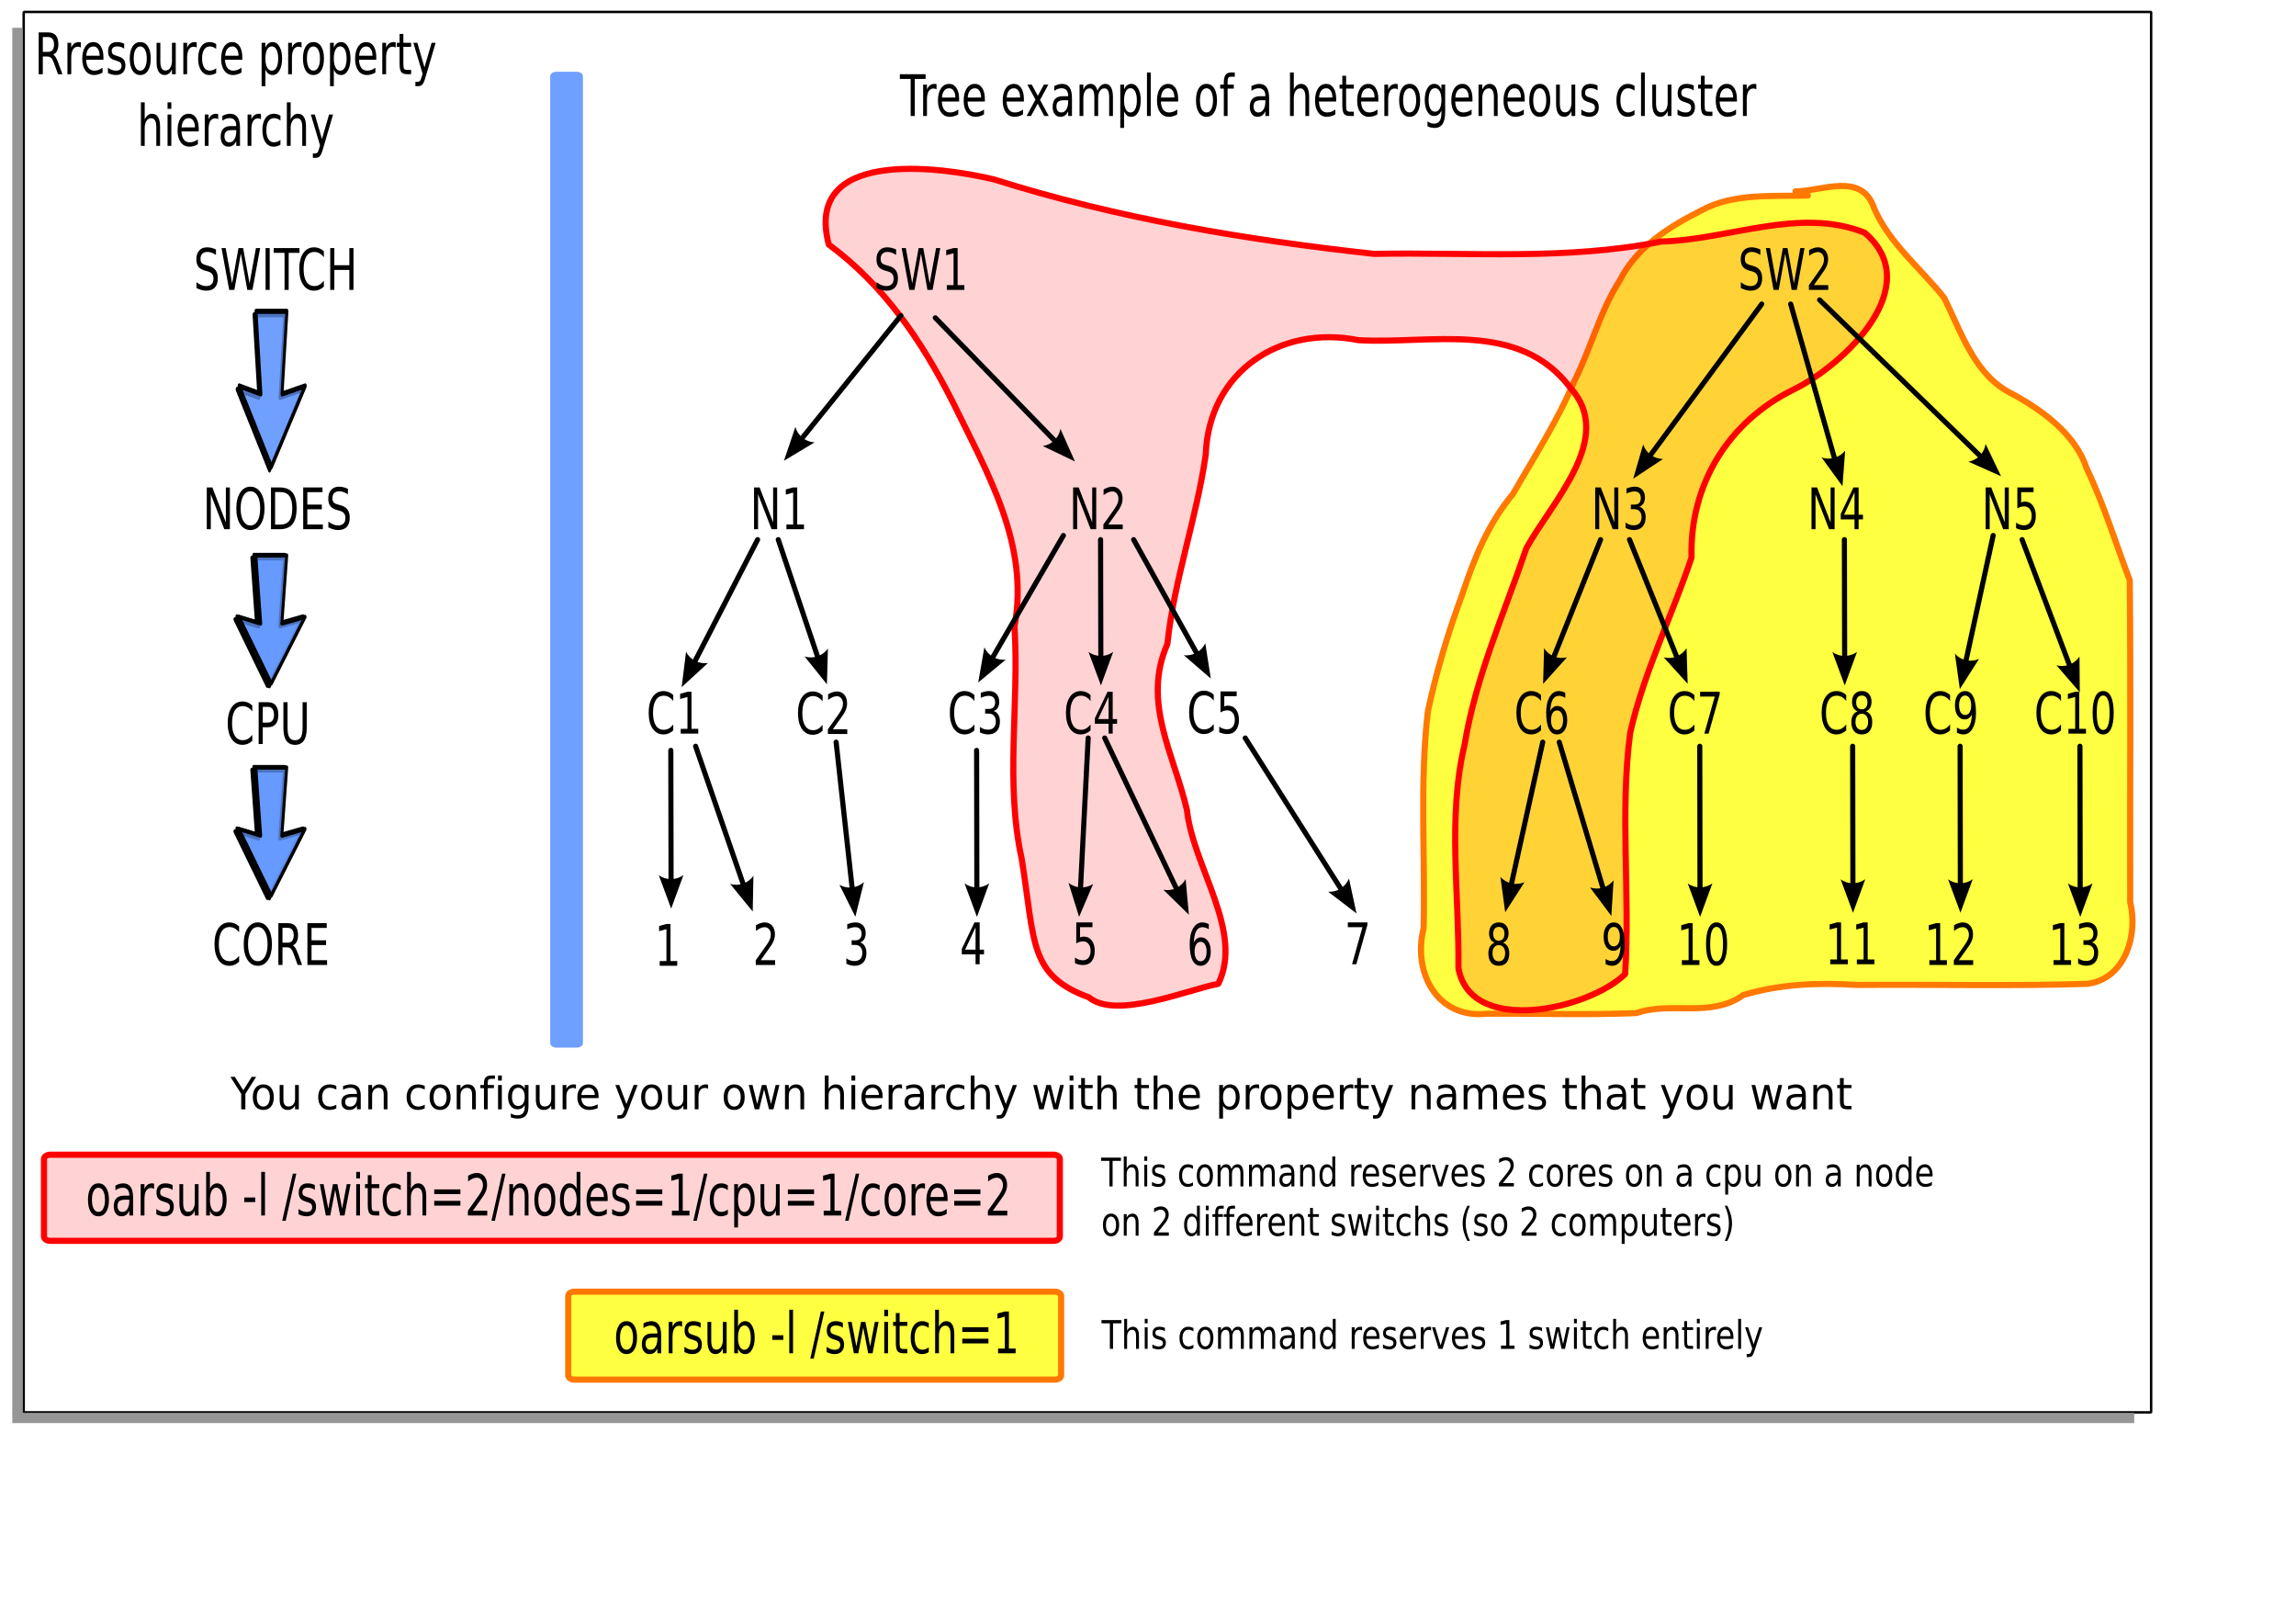
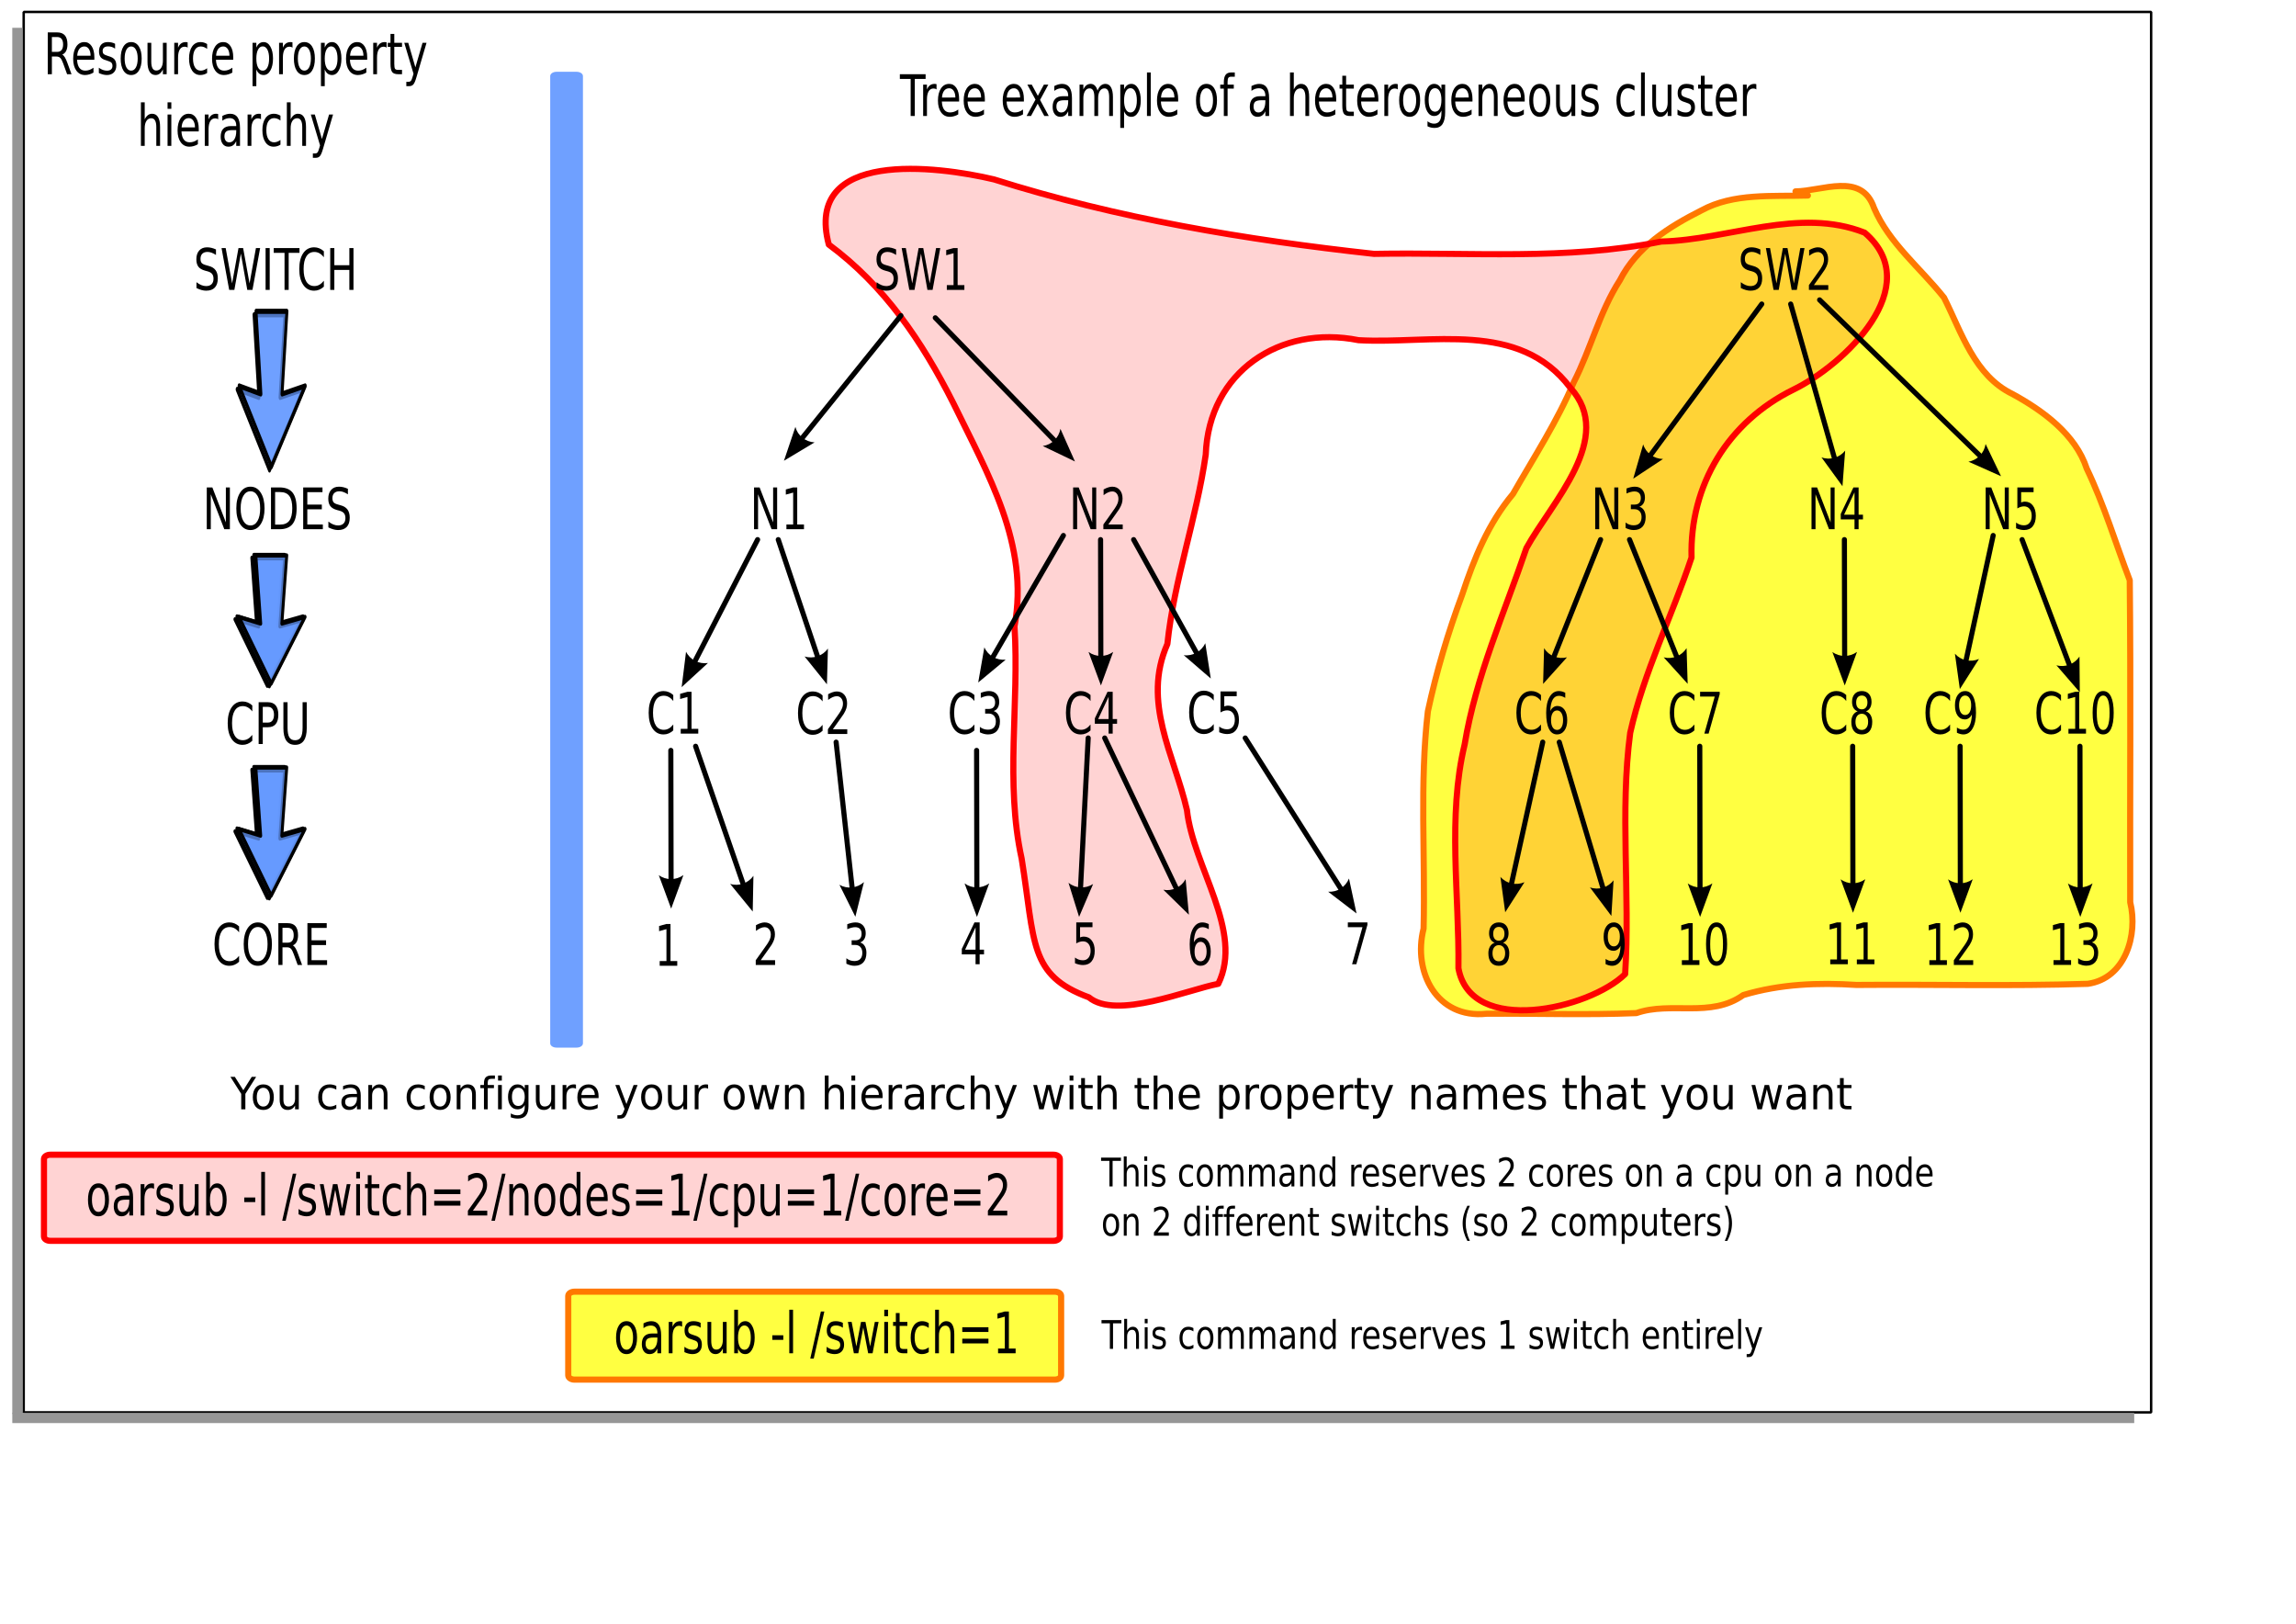
<svg xmlns="http://www.w3.org/2000/svg" width="841.89pt" height="595.276pt" id="svg2" version="1.0">
  <defs id="defs4">
    <marker orient="auto" refY="0.0" refX="0.0" id="Arrow2Send" style="overflow:visible;">
      <path id="path3166" style="font-size:12.0;fill-rule:evenodd;stroke-width:0.625;stroke-linejoin:round;" d="M 8.719,4.034 L -2.207,0.016 L 8.719,-4.002 C 6.973,-1.63 6.983,1.616 8.719,4.034 z " transform="scale(0.3) rotate(180) translate(-5,0)" />
    </marker>
    <marker orient="auto" refY="0.0" refX="0.0" id="Arrow2Sstart" style="overflow:visible">
      <path id="path3169" style="font-size:12.0;fill-rule:evenodd;stroke-width:0.625;stroke-linejoin:round" d="M 8.719,4.034 L -2.207,0.016 L 8.719,-4.002 C 6.973,-1.63 6.983,1.616 8.719,4.034 z " transform="scale(0.3) translate(-5,0)" />
    </marker>
    <marker orient="auto" refY="0.0" refX="0.0" id="Arrow2Mend" style="overflow:visible;">
      <path id="path3172" style="font-size:12.0;fill-rule:evenodd;stroke-width:0.625;stroke-linejoin:round;" d="M 8.719,4.034 L -2.207,0.016 L 8.719,-4.002 C 6.973,-1.63 6.983,1.616 8.719,4.034 z " transform="scale(0.6) rotate(180) translate(-5,0)" />
    </marker>
    <marker orient="auto" refY="0.0" refX="0.0" id="Arrow2Lend" style="overflow:visible;">
      <path id="path3178" style="font-size:12.0;fill-rule:evenodd;stroke-width:0.625;stroke-linejoin:round;" d="M 8.719,4.034 L -2.207,0.016 L 8.719,-4.002 C 6.973,-1.63 6.983,1.616 8.719,4.034 z " transform="scale(1.1) rotate(180) translate(-5,0)" />
    </marker>
    <marker orient="auto" refY="0.0" refX="0.0" id="Arrow1Lend" style="overflow:visible;">
      <path id="path3196" d="M 0.0,0.0 L 5.0,-5.0 L -12.5,0.0 L 5.0,5.0 L 0.0,0.0 z " style="fill-rule:evenodd;stroke:#000000;stroke-width:1.0pt;marker-start:none;" transform="scale(0.8) rotate(180)" />
    </marker>
  </defs>
  <g id="layer1">
    <path style="opacity:1;fill:none;fill-opacity:1;fill-rule:evenodd;stroke:#969696;stroke-width:1.504;stroke-linecap:butt;stroke-linejoin:miter;stroke-miterlimit:1;stroke-dasharray:none;stroke-opacity:1" d="M 10.863,690.847 L 11.248,690.847" id="path3808" />
    <path style="fill:yellow;fill-opacity:0.745;fill-rule:evenodd;stroke:#ff7800;stroke-width:3;stroke-linecap:round;stroke-linejoin:round;stroke-miterlimit:4;stroke-dasharray:none;stroke-opacity:1" d="M 883.883,95.577 C 866.478,96.103 847.528,94.258 831.817,102.858 C 815.954,110.841 800.169,120.783 791.96,136.993 C 782.063,152.314 777.74,170.623 769.417,186.86 C 761.473,205.786 749.948,223.498 739.702,241.452 C 727.603,255.91 720.748,272.84 714.89,290.598 C 707.947,309.231 702.239,328.367 698.091,347.743 C 694.016,382.937 696.863,418.543 695.995,453.928 C 690.607,475.257 702.548,498.109 726.753,495.534 C 751.166,495.349 775.665,496.231 800.021,495.222 C 816.978,489.3 836.318,497.808 852.292,486.404 C 870.395,480.983 888.925,480.265 907.622,481.455 C 945.308,481.134 983.094,482.113 1020.712,480.911 C 1039.132,478.289 1045.371,457.024 1041.467,441.049 C 1041.307,388.584 1041.792,336.093 1041.241,283.644 C 1034.283,265.479 1028.656,246.615 1020.198,229.025 C 1014.747,212.36 998.878,200.79 983.974,192.633 C 965.362,183.668 959.027,162.543 950.451,145.501 C 938.882,130.967 923.567,118.894 916.208,101.637 C 910.147,83.904 890.857,93.47 877.823,93.556" id="path17471" />
    <path style="fill:red;fill-opacity:0.173;fill-rule:evenodd;stroke:red;stroke-width:3;stroke-linecap:round;stroke-linejoin:round;stroke-opacity:1;stroke-miterlimit:4;stroke-dasharray:none" d="M 532.35,487.516 C 502.89,476.734 506.086,460.69 499.486,419.69 C 491.336,382.597 498.366,343.917 495.985,306.193 C 503.38,266.147 482.91,231.652 466.073,197.044 C 450.791,166.816 432.298,139.565 405.203,119.551 C 392.796,72.79 458.119,81.082 485.952,87.696 C 546.191,106.729 609.127,117.256 671.751,124.094 C 718.641,123.22 765.918,127.346 812.221,118.07 C 845.205,117.266 879.533,101.022 911.63,113.727 C 942.107,139.81 901.759,178.295 876.789,190.463 C 844.97,206.097 826.014,237.006 827,272.535 C 817.392,301.307 803.646,328.646 797.01,358.216 C 791.889,396.943 797.021,436.988 794.538,476.137 C 777.114,493.306 719.057,506.636 713.032,473.297 C 713.499,437.063 707.56,399.408 716.069,363.901 C 721.553,330.586 735.453,299.73 746.247,267.956 C 758.538,245.496 790.032,213.983 767.716,189.521 C 742.599,156.235 699.634,168.321 664.175,166.287 C 625.875,158.593 590.96,181.804 589.491,222.208 C 585.013,253.464 574.013,283.433 570.736,314.78 C 558.178,343.364 574.05,368.811 580.303,395.985 C 583.333,423.906 608.208,455.318 595.617,480.913 C 581.097,483.647 545.611,498.621 532.35,487.516 z " id="path15668" />
    <text xml:space="preserve" style="font-size:23.938px;font-style:normal;font-weight:normal;fill:black;fill-opacity:1;stroke:none;stroke-width:1px;stroke-linecap:butt;stroke-linejoin:miter;stroke-opacity:1;font-family:Bitstream Vera Sans" x="116.019" y="220.96" id="text1307" transform="scale(0.854124,1.17079)">
      <tspan id="tspan1309" x="116.019" y="220.96">NODES</tspan>
    </text>
    <text xml:space="preserve" style="font-size:23.938px;font-style:normal;font-weight:normal;fill:black;fill-opacity:1;stroke:none;stroke-width:1px;stroke-linecap:butt;stroke-linejoin:miter;stroke-opacity:1;font-family:Bitstream Vera Sans" x="515.136" y="48.427" id="text1315" transform="scale(0.854124,1.17079)">
      <tspan id="tspan1317" x="515.136" y="48.427">Tree example of a heterogeneous cluster</tspan>
    </text>
    <text xml:space="preserve" style="font-size:23.938px;font-style:normal;font-weight:normal;fill:black;fill-opacity:1;stroke:none;stroke-width:1px;stroke-linecap:butt;stroke-linejoin:miter;stroke-opacity:1;font-family:Bitstream Vera Sans" x="128.992" y="310.643" id="text1323" transform="scale(0.854124,1.17079)">
      <tspan id="tspan1325" x="128.992" y="310.643">CPU</tspan>
    </text>
    <text xml:space="preserve" style="font-size:23.938px;font-style:normal;font-weight:normal;fill:black;fill-opacity:1;stroke:none;stroke-width:1px;stroke-linecap:butt;stroke-linejoin:miter;stroke-opacity:1;font-family:Bitstream Vera Sans" x="500.125" y="121.027" id="text1327" transform="scale(0.854124,1.17079)">
      <tspan id="tspan1329" x="500.125" y="121.027">SW1</tspan>
    </text>
    <text xml:space="preserve" style="font-size:23.938px;font-style:normal;font-weight:normal;fill:black;fill-opacity:1;stroke:none;stroke-width:1px;stroke-linecap:butt;stroke-linejoin:miter;stroke-opacity:1;font-family:Bitstream Vera Sans" x="110.818" y="121.027" id="text1335" transform="scale(0.854124,1.17079)">
      <tspan id="tspan1337" x="110.818" y="121.027">SWITCH</tspan>
    </text>
    <text xml:space="preserve" style="font-size:23.938px;font-style:normal;font-weight:normal;fill:black;fill-opacity:1;stroke:none;stroke-width:1px;stroke-linecap:butt;stroke-linejoin:miter;stroke-opacity:1;font-family:Bitstream Vera Sans" x="429.273" y="220.96" id="text1339" transform="scale(0.854124,1.17079)">
      <tspan id="tspan1341" x="429.273" y="220.96">N1</tspan>
    </text>
    <rect style="opacity:1;fill:#6fa0ff;fill-opacity:1;stroke:none;stroke-width:2.5;stroke-linecap:round;stroke-linejoin:round;stroke-miterlimit:4;stroke-dasharray:none;stroke-dashoffset:0;stroke-opacity:1" id="rect1343" width="16" height="477" x="269" y="35.094" rx="3.054" ry="2.086" />
    <text xml:space="preserve" style="font-size:21.094px;font-style:normal;font-weight:normal;text-align:center;text-anchor:middle;fill:black;fill-opacity:1;stroke:none;stroke-width:1px;stroke-linecap:butt;stroke-linejoin:miter;stroke-opacity:1;font-family:Bitstream Vera Sans" x="542.105" y="525.596" id="text12842" transform="scale(0.969261,1.031714)">
      <tspan x="542.105" y="525.596" id="tspan12848">You can configure your own hierarchy with the property names that you want</tspan>
    </text>
    <g id="g2786" transform="matrix(0,0.168053,-9.57126e-2,0,225.6947,118.9923)">
      <path d="M 424.432,808.876 L 447.844,927.436 L 207.5,902.436 L 207.5,1060.374 L 447.844,1035.374 L 424.432,1146.594 L 659.094,981.405 L 424.432,808.876 z " id="use2788" style="fill:#69f;fill-opacity:0.75;fill-rule:evenodd;stroke:black;stroke-width:15;stroke-linecap:round;stroke-linejoin:round;stroke-miterlimit:4;stroke-opacity:1" />
      <path style="fill:#69f;fill-opacity:0.75;fill-rule:evenodd;stroke:black;stroke-width:15;stroke-linecap:round;stroke-linejoin:round;stroke-miterlimit:4;stroke-opacity:1" id="path2790" d="M 414.432,798.876 L 437.844,917.436 L 197.5,892.436 L 197.5,1050.374 L 437.844,1025.374 L 414.432,1136.594 L 649.094,971.405 L 414.432,798.876 z " />
    </g>
    <g id="g2816" transform="matrix(0,0.138521,-9.57126e-2,0,224.6071,243.9326)">
      <path d="M 424.432,808.876 L 447.844,927.436 L 207.5,902.436 L 207.5,1060.374 L 447.844,1035.374 L 424.432,1146.594 L 659.094,981.405 L 424.432,808.876 z " id="use2818" style="fill:#69f;fill-opacity:0.75;fill-rule:evenodd;stroke:black;stroke-width:15;stroke-linecap:round;stroke-linejoin:round;stroke-miterlimit:4;stroke-opacity:1" />
      <path style="fill:#69f;fill-opacity:0.75;fill-rule:evenodd;stroke:black;stroke-width:15;stroke-linecap:round;stroke-linejoin:round;stroke-miterlimit:4;stroke-opacity:1" id="path2820" d="M 414.432,798.876 L 437.844,917.436 L 197.5,892.436 L 197.5,1050.374 L 437.844,1025.374 L 414.432,1136.594 L 649.094,971.405 L 414.432,798.876 z " />
    </g>
    <text xml:space="preserve" style="font-size:23.938px;font-style:normal;font-weight:normal;fill:black;fill-opacity:1;stroke:none;stroke-width:1px;stroke-linecap:butt;stroke-linejoin:miter;stroke-opacity:1;font-family:Bitstream Vera Sans" x="679.32" y="402.888" id="text2934" transform="scale(0.854124,1.17079)">
      <tspan id="tspan2936" x="679.32" y="402.888">6</tspan>
    </text>
    <text xml:space="preserve" style="font-size:23.938px;font-style:normal;font-weight:normal;fill:black;fill-opacity:1;stroke:none;stroke-width:1px;stroke-linecap:butt;stroke-linejoin:miter;stroke-opacity:1;font-family:Bitstream Vera Sans" x="613.482" y="402.573" id="text2938" transform="scale(0.854124,1.17079)">
      <tspan id="tspan2940" x="613.482" y="402.573">5</tspan>
    </text>
    <text xml:space="preserve" style="font-size:23.938px;font-style:normal;font-weight:normal;fill:black;fill-opacity:1;stroke:none;stroke-width:1px;stroke-linecap:butt;stroke-linejoin:miter;stroke-opacity:1;font-family:Bitstream Vera Sans" x="549.362" y="402.573" id="text2942" transform="scale(0.854124,1.17079)">
      <tspan id="tspan2944" x="549.362" y="402.573">4</tspan>
    </text>
    <text xml:space="preserve" style="font-size:23.938px;font-style:normal;font-weight:normal;fill:black;fill-opacity:1;stroke:none;stroke-width:1px;stroke-linecap:butt;stroke-linejoin:miter;stroke-opacity:1;font-family:Bitstream Vera Sans" x="482.63" y="402.888" id="text2946" transform="scale(0.854124,1.17079)">
      <tspan id="tspan2948" x="482.63" y="402.888">3</tspan>
    </text>
    <text xml:space="preserve" style="font-size:23.938px;font-style:normal;font-weight:normal;fill:black;fill-opacity:1;stroke:none;stroke-width:1px;stroke-linecap:butt;stroke-linejoin:miter;stroke-opacity:1;font-family:Bitstream Vera Sans" x="430.841" y="402.888" id="text2950" transform="scale(0.854124,1.17079)">
      <tspan id="tspan2952" x="430.841" y="402.888">2</tspan>
    </text>
    <text xml:space="preserve" style="font-size:23.938px;font-style:normal;font-weight:normal;fill:black;fill-opacity:1;stroke:none;stroke-width:1px;stroke-linecap:butt;stroke-linejoin:miter;stroke-opacity:1;font-family:Bitstream Vera Sans" x="374.644" y="403.227" id="text2954" transform="scale(0.854124,1.17079)">
      <tspan id="tspan2956" x="374.644" y="403.227">1</tspan>
    </text>
    <text xml:space="preserve" style="font-size:23.938px;font-style:normal;font-weight:normal;fill:black;fill-opacity:1;stroke:none;stroke-width:1px;stroke-linecap:butt;stroke-linejoin:miter;stroke-opacity:1;font-family:Bitstream Vera Sans" x="679.322" y="306.129" id="text2958" transform="scale(0.854124,1.17079)">
      <tspan id="tspan2960" x="679.322" y="306.129">C5</tspan>
    </text>
    <text xml:space="preserve" style="font-size:23.938px;font-style:normal;font-weight:normal;fill:black;fill-opacity:1;stroke:none;stroke-width:1px;stroke-linecap:butt;stroke-linejoin:miter;stroke-opacity:1;font-family:Bitstream Vera Sans" x="608.8" y="306.299" id="text2962" transform="scale(0.854124,1.17079)">
      <tspan id="tspan2964" x="608.8" y="306.299">C4</tspan>
    </text>
    <text xml:space="preserve" style="font-size:23.938px;font-style:normal;font-weight:normal;fill:black;fill-opacity:1;stroke:none;stroke-width:1px;stroke-linecap:butt;stroke-linejoin:miter;stroke-opacity:1;font-family:Bitstream Vera Sans" x="542.34" y="306.287" id="text2966" transform="scale(0.854124,1.17079)">
      <tspan id="tspan2968" x="542.34" y="306.287">C3</tspan>
    </text>
    <text xml:space="preserve" style="font-size:23.938px;font-style:normal;font-weight:normal;fill:black;fill-opacity:1;stroke:none;stroke-width:1px;stroke-linecap:butt;stroke-linejoin:miter;stroke-opacity:1;font-family:Bitstream Vera Sans" x="455.429" y="306.457" id="text2970" transform="scale(0.854124,1.17079)">
      <tspan id="tspan2972" x="455.429" y="306.457">C2</tspan>
    </text>
    <text xml:space="preserve" style="font-size:23.938px;font-style:normal;font-weight:normal;fill:black;fill-opacity:1;stroke:none;stroke-width:1px;stroke-linecap:butt;stroke-linejoin:miter;stroke-opacity:1;font-family:Bitstream Vera Sans" x="369.961" y="306.299" id="text2974" transform="scale(0.854124,1.17079)">
      <tspan id="tspan2976" x="369.961" y="306.299">C1</tspan>
    </text>
    <text xml:space="preserve" style="font-size:23.938px;font-style:normal;font-weight:normal;fill:black;fill-opacity:1;stroke:none;stroke-width:1px;stroke-linecap:butt;stroke-linejoin:miter;stroke-opacity:1;font-family:Bitstream Vera Sans" x="611.915" y="220.96" id="text2978" transform="scale(0.854124,1.17079)">
      <tspan id="tspan2980" x="611.915" y="220.96">N2</tspan>
    </text>
    <text xml:space="preserve" style="font-size:23.938px;font-style:normal;font-weight:normal;fill:black;fill-opacity:1;stroke:none;stroke-width:1px;stroke-linecap:butt;stroke-linejoin:miter;stroke-opacity:1;font-family:Bitstream Vera Sans" x="994.811" y="121.027" id="text2982" transform="scale(0.854124,1.17079)">
      <tspan id="tspan2984" x="994.811" y="121.027">SW2</tspan>
    </text>
    <text xml:space="preserve" style="font-size:23.938px;font-style:normal;font-weight:normal;fill:black;fill-opacity:1;stroke:none;stroke-width:1px;stroke-linecap:butt;stroke-linejoin:miter;stroke-opacity:1;font-family:Bitstream Vera Sans" x="910.757" y="220.96" id="text2986" transform="scale(0.854124,1.17079)">
      <tspan id="tspan2988" x="910.757" y="220.96">N3</tspan>
    </text>
    <text xml:space="preserve" style="font-size:23.938px;font-style:normal;font-weight:normal;fill:black;fill-opacity:1;stroke:none;stroke-width:1px;stroke-linecap:butt;stroke-linejoin:miter;stroke-opacity:1;font-family:Bitstream Vera Sans" x="1034.57" y="220.96" id="text2990" transform="scale(0.854124,1.17079)">
      <tspan id="tspan2992" x="1034.57" y="220.96">N4</tspan>
    </text>
    <text xml:space="preserve" style="font-size:23.938px;font-style:normal;font-weight:normal;fill:black;fill-opacity:1;stroke:none;stroke-width:1px;stroke-linecap:butt;stroke-linejoin:miter;stroke-opacity:1;font-family:Bitstream Vera Sans" x="1134.258" y="220.96" id="text2994" transform="scale(0.854124,1.17079)">
      <tspan id="tspan2996" x="1134.258" y="220.96">N5</tspan>
    </text>
    <text xml:space="preserve" style="font-size:23.938px;font-style:normal;font-weight:normal;fill:black;fill-opacity:1;stroke:none;stroke-width:1px;stroke-linecap:butt;stroke-linejoin:miter;stroke-opacity:1;font-family:Bitstream Vera Sans" x="1164.299" y="306.287" id="text2998" transform="scale(0.854124,1.17079)">
      <tspan id="tspan3000" x="1164.299" y="306.287">C10</tspan>
    </text>
    <text xml:space="preserve" style="font-size:23.938px;font-style:normal;font-weight:normal;fill:black;fill-opacity:1;stroke:none;stroke-width:1px;stroke-linecap:butt;stroke-linejoin:miter;stroke-opacity:1;font-family:Bitstream Vera Sans" x="1100.804" y="306.287" id="text3002" transform="scale(0.854124,1.17079)">
      <tspan id="tspan3004" x="1100.804" y="306.287">C9</tspan>
    </text>
    <text xml:space="preserve" style="font-size:23.938px;font-style:normal;font-weight:normal;fill:black;fill-opacity:1;stroke:none;stroke-width:1px;stroke-linecap:butt;stroke-linejoin:miter;stroke-opacity:1;font-family:Bitstream Vera Sans" x="1041.368" y="306.287" id="text3006" transform="scale(0.854124,1.17079)">
      <tspan id="tspan3008" x="1041.368" y="306.287">C8</tspan>
    </text>
    <text xml:space="preserve" style="font-size:23.938px;font-style:normal;font-weight:normal;fill:black;fill-opacity:1;stroke:none;stroke-width:1px;stroke-linecap:butt;stroke-linejoin:miter;stroke-opacity:1;font-family:Bitstream Vera Sans" x="954.458" y="306.299" id="text3010" transform="scale(0.854124,1.17079)">
      <tspan id="tspan3012" x="954.458" y="306.299">C7</tspan>
    </text>
    <text xml:space="preserve" style="font-size:23.938px;font-style:normal;font-weight:normal;fill:black;fill-opacity:1;stroke:none;stroke-width:1px;stroke-linecap:butt;stroke-linejoin:miter;stroke-opacity:1;font-family:Bitstream Vera Sans" x="866.65" y="306.287" id="text3014" transform="scale(0.854124,1.17079)">
      <tspan id="tspan3016" x="866.65" y="306.287">C6</tspan>
    </text>
    <path style="fill:none;fill-opacity:1.0;fill-rule:evenodd;stroke:black;stroke-width:2.5;stroke-linecap:round;stroke-linejoin:round;marker-end:url(#Arrow2Mend);stroke-miterlimit:4;stroke-dasharray:none;stroke-opacity:1;opacity:1" d="M 440.427,154.298 L 390.041,216.795" id="path3024" />
    <text xml:space="preserve" style="font-size:23.938px;font-style:normal;font-weight:normal;text-align:center;text-anchor:middle;fill:black;fill-opacity:1;stroke:none;stroke-width:1px;stroke-linecap:butt;stroke-linejoin:miter;stroke-opacity:1;font-family:Bitstream Vera Sans" x="161.56" y="30.974" id="text3244" transform="scale(0.854124,1.17079)">
-       <tspan id="tspan3246" x="161.56" y="30.974">Rresource property</tspan>
+       <tspan id="tspan3246" x="161.56" y="30.974">Resource property</tspan>
      <tspan x="161.56" y="60.897" id="tspan12824">hierarchy</tspan>
      <tspan x="161.56" y="90.82" id="tspan12822" />
    </text>
    <text xml:space="preserve" style="font-size:23.938px;font-style:normal;font-weight:normal;fill:black;fill-opacity:1;stroke:none;stroke-width:1px;stroke-linecap:butt;stroke-linejoin:miter;stroke-opacity:1;font-family:Bitstream Vera Sans" x="769.536" y="402.573" id="text3264" transform="scale(0.854124,1.17079)">
      <tspan id="tspan3266" x="769.536" y="402.573">7</tspan>
    </text>
    <text xml:space="preserve" style="font-size:23.938px;font-style:normal;font-weight:normal;fill:black;fill-opacity:1;stroke:none;stroke-width:1px;stroke-linecap:butt;stroke-linejoin:miter;stroke-opacity:1;font-family:Bitstream Vera Sans" x="850.319" y="402.888" id="text3270" transform="scale(0.854124,1.17079)">
      <tspan id="tspan3272" x="850.319" y="402.888">8</tspan>
    </text>
    <text xml:space="preserve" style="font-size:23.938px;font-style:normal;font-weight:normal;fill:black;fill-opacity:1;stroke:none;stroke-width:1px;stroke-linecap:butt;stroke-linejoin:miter;stroke-opacity:1;font-family:Bitstream Vera Sans" x="916.42" y="402.888" id="text3276" transform="scale(0.854124,1.17079)">
      <tspan id="tspan3278" x="916.42" y="402.888">9</tspan>
    </text>
    <text xml:space="preserve" style="font-size:23.938px;font-style:normal;font-weight:normal;fill:black;fill-opacity:1;stroke:none;stroke-width:1px;stroke-linecap:butt;stroke-linejoin:miter;stroke-opacity:1;font-family:Bitstream Vera Sans" x="959.736" y="402.887" id="text3282" transform="scale(0.854124,1.17079)">
      <tspan id="tspan3284" x="959.736" y="402.887">10</tspan>
    </text>
    <text xml:space="preserve" style="font-size:23.938px;font-style:normal;font-weight:normal;fill:black;fill-opacity:1;stroke:none;stroke-width:1px;stroke-linecap:butt;stroke-linejoin:miter;stroke-opacity:1;font-family:Bitstream Vera Sans" x="1044.667" y="402.571" id="text3288" transform="scale(0.854124,1.17079)">
      <tspan id="tspan3290" x="1044.667" y="402.571">11</tspan>
    </text>
    <text xml:space="preserve" style="font-size:23.938px;font-style:normal;font-weight:normal;fill:black;fill-opacity:1;stroke:none;stroke-width:1px;stroke-linecap:butt;stroke-linejoin:miter;stroke-opacity:1;font-family:Bitstream Vera Sans" x="1101.402" y="402.887" id="text3294" transform="scale(0.854124,1.17079)">
      <tspan id="tspan3296" x="1101.402" y="402.887">12</tspan>
    </text>
    <g id="g12832" transform="matrix(0,0.138521,-9.57126e-2,0,225.6071,244.1571)">
      <path d="M 424.432,808.876 L 447.844,927.436 L 207.5,902.436 L 207.5,1060.374 L 447.844,1035.374 L 424.432,1146.594 L 659.094,981.405 L 424.432,808.876 z " id="path12834" style="fill:#69f;fill-opacity:0.75;fill-rule:evenodd;stroke:black;stroke-width:15;stroke-linecap:round;stroke-linejoin:round;stroke-miterlimit:4;stroke-opacity:1" />
      <path style="fill:#69f;fill-opacity:0.75;fill-rule:evenodd;stroke:black;stroke-width:15;stroke-linecap:round;stroke-linejoin:round;stroke-miterlimit:4;stroke-opacity:1" id="path12836" d="M 414.432,798.876 L 437.844,917.436 L 197.5,892.436 L 197.5,1050.374 L 437.844,1025.374 L 414.432,1136.594 L 649.094,971.405 L 414.432,798.876 z " />
    </g>
    <text xml:space="preserve" style="font-size:23.938px;font-style:normal;font-weight:normal;fill:black;fill-opacity:1;stroke:none;stroke-width:1px;stroke-linecap:butt;stroke-linejoin:miter;stroke-opacity:1;font-family:Bitstream Vera Sans" x="121.436" y="402.888" id="text12838" transform="scale(0.854124,1.17079)">
      <tspan id="tspan12840" x="121.436" y="402.888">CORE</tspan>
    </text>
    <rect style="fill:red;fill-opacity:0.172;stroke:red;stroke-width:3;stroke-linejoin:round;stroke-miterlimit:4;stroke-dasharray:none;stroke-opacity:1" id="rect12858" width="496.662" height="42.093" x="21.5" y="564.451" rx="3.054" ry="2.086" />
    <text xml:space="preserve" style="font-size:23.938px;font-style:normal;font-weight:normal;fill:black;fill-opacity:1;stroke:none;stroke-width:1px;stroke-linecap:butt;stroke-linejoin:miter;stroke-opacity:1;font-family:Bitstream Vera Sans" x="49.031" y="507.477" id="text12854" transform="scale(0.854124,1.17079)">
      <tspan id="tspan12856" x="49.031" y="507.477">oarsub -l /switch=2/nodes=1/cpu=1/core=2</tspan>
      <tspan x="49.031" y="537.399" id="tspan12860" />
    </text>
    <path style="opacity:1;fill:none;fill-opacity:1;fill-rule:evenodd;stroke:black;stroke-width:2.5;stroke-linecap:round;stroke-linejoin:round;marker-end:url(#Arrow2Mend);stroke-miterlimit:4;stroke-dasharray:none;stroke-opacity:1" d="M 762.332,362.773 L 784.677,437.392" id="path14710" />
    <path style="opacity:1;fill:none;fill-opacity:1;fill-rule:evenodd;stroke:black;stroke-width:2.5;stroke-linecap:round;stroke-linejoin:round;marker-end:url(#Arrow2Mend);stroke-miterlimit:4;stroke-dasharray:none;stroke-opacity:1" d="M 1016.891,364.793 L 1017.012,437.392" id="path14712" />
    <path style="opacity:1;fill:none;fill-opacity:1;fill-rule:evenodd;stroke:black;stroke-width:2.5;stroke-linecap:round;stroke-linejoin:round;marker-end:url(#Arrow2Mend);stroke-miterlimit:4;stroke-dasharray:none;stroke-opacity:1" d="M 958.302,364.793 L 958.423,435.372" id="path14714" />
    <path style="opacity:1;fill:none;fill-opacity:1;fill-rule:evenodd;stroke:black;stroke-width:2.5;stroke-linecap:round;stroke-linejoin:round;marker-end:url(#Arrow2Mend);stroke-miterlimit:4;stroke-dasharray:none;stroke-opacity:1" d="M 905.774,364.793 L 905.896,435.372" id="path14716" />
    <path style="opacity:1;fill:none;fill-opacity:1;fill-rule:evenodd;stroke:black;stroke-width:2.5;stroke-linecap:round;stroke-linejoin:round;marker-end:url(#Arrow2Mend);stroke-miterlimit:4;stroke-dasharray:none;stroke-opacity:1" d="M 831.023,364.793 L 831.144,437.392" id="path14718" />
    <path style="opacity:1;fill:none;fill-opacity:1;fill-rule:evenodd;stroke:black;stroke-width:2.5;stroke-linecap:round;stroke-linejoin:round;marker-end:url(#Arrow2Mend);stroke-miterlimit:4;stroke-dasharray:none;stroke-opacity:1" d="M 754.251,362.773 L 738.21,435.372" id="path14720" />
    <path style="opacity:1;fill:none;fill-opacity:1;fill-rule:evenodd;stroke:black;stroke-width:2.5;stroke-linecap:round;stroke-linejoin:round;marker-end:url(#Arrow2Mend);stroke-miterlimit:4;stroke-dasharray:none;stroke-opacity:1" d="M 327.967,366.813 L 328.088,433.351" id="path14722" />
    <path style="opacity:1;fill:none;fill-opacity:1;fill-rule:evenodd;stroke:black;stroke-width:2.5;stroke-linecap:round;stroke-linejoin:round;marker-end:url(#Arrow2Mend);stroke-miterlimit:4;stroke-dasharray:none;stroke-opacity:1" d="M 340.088,364.793 L 364.454,435.372" id="path14724" />
    <path style="opacity:1;fill:none;fill-opacity:1;fill-rule:evenodd;stroke:black;stroke-width:2.5;stroke-linecap:round;stroke-linejoin:round;marker-end:url(#Arrow2Mend);stroke-miterlimit:4;stroke-dasharray:none;stroke-opacity:1" d="M 408.779,362.773 L 416.982,437.392" id="path14726" />
    <path style="opacity:1;fill:none;fill-opacity:1;fill-rule:evenodd;stroke:black;stroke-width:2.5;stroke-linecap:round;stroke-linejoin:round;marker-end:url(#Arrow2Mend);stroke-miterlimit:4;stroke-dasharray:none;stroke-opacity:1" d="M 477.469,366.813 L 477.591,437.392" id="path14728" />
    <path style="opacity:1;fill:none;fill-opacity:1;fill-rule:evenodd;stroke:black;stroke-width:2.5;stroke-linecap:round;stroke-linejoin:round;marker-end:url(#Arrow2Mend);stroke-miterlimit:4;stroke-dasharray:none;stroke-opacity:1" d="M 532.017,360.752 L 528.099,437.392" id="path14730" />
    <path style="opacity:1;fill:none;fill-opacity:1;fill-rule:evenodd;stroke:black;stroke-width:2.5;stroke-linecap:round;stroke-linejoin:round;marker-end:url(#Arrow2Mend);stroke-miterlimit:4;stroke-dasharray:none;stroke-opacity:1" d="M 540.099,360.752 L 576.586,437.392" id="path14732" />
    <path style="opacity:1;fill:none;fill-opacity:1;fill-rule:evenodd;stroke:black;stroke-width:2.5;stroke-linecap:round;stroke-linejoin:round;marker-end:url(#Arrow2Mend);stroke-miterlimit:4;stroke-dasharray:none;stroke-opacity:1" d="M 608.789,360.752 L 657.398,437.392" id="path14734" />
    <path style="opacity:1;fill:none;fill-opacity:1;fill-rule:evenodd;stroke:black;stroke-width:2.5;stroke-linecap:round;stroke-linejoin:round;marker-end:url(#Arrow2Mend);stroke-miterlimit:4;stroke-dasharray:none;stroke-opacity:1" d="M 988.606,263.778 L 1012.972,328.295" id="path14736" />
    <path style="opacity:1;fill:none;fill-opacity:1;fill-rule:evenodd;stroke:black;stroke-width:2.5;stroke-linecap:round;stroke-linejoin:round;marker-end:url(#Arrow2Mend);stroke-miterlimit:4;stroke-dasharray:none;stroke-opacity:1" d="M 974.464,261.758 L 960.444,326.275" id="path14738" />
    <path style="opacity:1;fill:none;fill-opacity:1;fill-rule:evenodd;stroke:black;stroke-width:2.5;stroke-linecap:round;stroke-linejoin:round;marker-end:url(#Arrow2Mend);stroke-miterlimit:4;stroke-dasharray:none;stroke-opacity:1" d="M 901.733,263.778 L 901.855,324.255" id="path14740" />
    <path style="opacity:1;fill:none;fill-opacity:1;fill-rule:evenodd;stroke:black;stroke-width:2.5;stroke-linecap:round;stroke-linejoin:round;marker-end:url(#Arrow2Mend);stroke-miterlimit:4;stroke-dasharray:none;stroke-opacity:1" d="M 796.677,263.778 L 821.043,324.255" id="path14742" />
    <path style="opacity:1;fill:none;fill-opacity:1;fill-rule:evenodd;stroke:black;stroke-width:2.5;stroke-linecap:round;stroke-linejoin:round;marker-end:url(#Arrow2Mend);stroke-miterlimit:4;stroke-dasharray:none;stroke-opacity:1" d="M 782.535,263.778 L 758.413,324.255" id="path14744" />
    <path style="opacity:1;fill:none;fill-opacity:1;fill-rule:evenodd;stroke:black;stroke-width:2.5;stroke-linecap:round;stroke-linejoin:round;marker-end:url(#Arrow2Mend);stroke-miterlimit:4;stroke-dasharray:none;stroke-opacity:1" d="M 554.241,263.778 L 586.687,322.235" id="path14746" />
    <path style="opacity:1;fill:none;fill-opacity:1;fill-rule:evenodd;stroke:black;stroke-width:2.5;stroke-linecap:round;stroke-linejoin:round;marker-end:url(#Arrow2Mend);stroke-miterlimit:4;stroke-dasharray:none;stroke-opacity:1" d="M 538.078,263.778 L 538.2,324.255" id="path14748" />
    <path style="opacity:1;fill:none;fill-opacity:1;fill-rule:evenodd;stroke:black;stroke-width:2.5;stroke-linecap:round;stroke-linejoin:round;marker-end:url(#Arrow2Mend);stroke-miterlimit:4;stroke-dasharray:none;stroke-opacity:1" d="M 519.896,261.758 L 483.652,324.255" id="path14750" />
    <path style="opacity:1;fill:none;fill-opacity:1;fill-rule:evenodd;stroke:black;stroke-width:2.5;stroke-linecap:round;stroke-linejoin:round;marker-end:url(#Arrow2Mend);stroke-miterlimit:4;stroke-dasharray:none;stroke-opacity:1" d="M 380.495,263.778 L 400.819,324.255" id="path14752" />
    <path style="opacity:1;fill:none;fill-opacity:1;fill-rule:evenodd;stroke:black;stroke-width:2.5;stroke-linecap:round;stroke-linejoin:round;marker-end:url(#Arrow2Mend);stroke-miterlimit:4;stroke-dasharray:none;stroke-opacity:1" d="M 370.393,263.778 L 338.19,326.275" id="path14754" />
    <path style="opacity:1;fill:none;fill-opacity:1;fill-rule:evenodd;stroke:black;stroke-width:2.5;stroke-linecap:round;stroke-linejoin:round;marker-end:url(#Arrow2Mend);stroke-miterlimit:4;stroke-dasharray:none;stroke-opacity:1" d="M 889.611,146.6 L 970.545,225.26" id="path14756" />
    <path style="opacity:1;fill:none;fill-opacity:1;fill-rule:evenodd;stroke:black;stroke-width:2.5;stroke-linecap:round;stroke-linejoin:round;marker-end:url(#Arrow2Mend);stroke-miterlimit:4;stroke-dasharray:none;stroke-opacity:1" d="M 875.469,148.62 L 897.814,227.28" id="path14758" />
    <path style="opacity:1;fill:none;fill-opacity:1;fill-rule:evenodd;stroke:black;stroke-width:2.5;stroke-linecap:round;stroke-linejoin:round;marker-end:url(#Arrow2Mend);stroke-miterlimit:4;stroke-dasharray:none;stroke-opacity:1" d="M 861.327,148.62 L 804.88,225.26" id="path14760" />
    <path style="opacity:1;fill:none;fill-opacity:1;fill-rule:evenodd;stroke:black;stroke-width:2.5;stroke-linecap:round;stroke-linejoin:round;marker-end:url(#Arrow2Mend);stroke-miterlimit:4;stroke-dasharray:none;stroke-opacity:1" d="M 457.266,155.344 L 517.997,217.842" id="path14762" />
    <text xml:space="preserve" style="font-size:17.434px;font-style:normal;font-weight:normal;fill:black;fill-opacity:1;stroke:none;stroke-width:1px;stroke-linecap:butt;stroke-linejoin:miter;stroke-opacity:1;font-family:Bitstream Vera Sans" x="595.595" y="524.199" id="text14764" transform="scale(0.903906,1.10631)">
      <tspan id="tspan14766" x="595.595" y="524.199">This command reserves 2 cores on a cpu on a node </tspan>
      <tspan x="595.595" y="545.991" id="tspan16562">on 2 different switchs (so 2 computers)</tspan>
    </text>
    <text xml:space="preserve" style="font-size:23.938px;font-style:normal;font-weight:normal;fill:black;fill-opacity:1;stroke:none;stroke-width:1px;stroke-linecap:butt;stroke-linejoin:miter;stroke-opacity:1;font-family:Bitstream Vera Sans" x="1172.472" y="402.849" id="text14772" transform="scale(0.854124,1.17079)">
      <tspan id="tspan14774" x="1172.472" y="402.849">13</tspan>
    </text>
    <rect style="fill:yellow;fill-opacity:0.745;stroke:#ff7800;stroke-width:3;stroke-linejoin:round;stroke-miterlimit:4;stroke-dasharray:none;stroke-opacity:1" id="rect16564" width="240.972" height="42.982" x="277.817" y="631.404" rx="3.054" ry="2.086" />
    <text xml:space="preserve" style="font-size:23.937px;font-style:normal;font-weight:normal;fill:black;fill-opacity:1;stroke:none;stroke-width:1px;stroke-linecap:butt;stroke-linejoin:miter;stroke-opacity:1;font-family:Bitstream Vera Sans" x="351.299" y="565.015" id="text16566" transform="scale(0.854124,1.17079)">
      <tspan id="tspan16568" x="351.299" y="565.015">oarsub -l /switch=1</tspan>
      <tspan x="351.299" y="594.937" id="tspan16570" />
    </text>
    <text xml:space="preserve" style="font-size:17.435px;font-style:normal;font-weight:normal;fill:black;fill-opacity:1;stroke:none;stroke-width:1px;stroke-linecap:butt;stroke-linejoin:miter;stroke-opacity:1;font-family:Bitstream Vera Sans" x="595.825" y="595.984" id="text16572" transform="scale(0.903906,1.10631)">
      <tspan x="595.825" y="595.984" id="tspan16576">This command reserves 1 switch entirely</tspan>
    </text>
    <g id="g19782" transform="translate(-71.04481,64.98677)">
      <g transform="matrix(0,0.138521,-9.57126e-2,0,295.6437,282.6134)" id="g19770">
        <path style="fill:#69f;fill-opacity:0.75;fill-rule:evenodd;stroke:black;stroke-width:15;stroke-linecap:round;stroke-linejoin:round;stroke-miterlimit:4;stroke-opacity:1" id="path19772" d="M 424.432,808.876 L 447.844,927.436 L 207.5,902.436 L 207.5,1060.374 L 447.844,1035.374 L 424.432,1146.594 L 659.094,981.405 L 424.432,808.876 z " />
        <path d="M 414.432,798.876 L 437.844,917.436 L 197.5,892.436 L 197.5,1050.374 L 437.844,1025.374 L 414.432,1136.594 L 649.094,971.405 L 414.432,798.876 z " id="path19774" style="fill:#69f;fill-opacity:0.75;fill-rule:evenodd;stroke:black;stroke-width:15;stroke-linecap:round;stroke-linejoin:round;stroke-miterlimit:4;stroke-opacity:1" />
      </g>
      <g transform="matrix(0,0.138521,-9.57126e-2,0,296.6437,282.8379)" id="g19776">
        <path style="fill:#69f;fill-opacity:0.75;fill-rule:evenodd;stroke:black;stroke-width:15;stroke-linecap:round;stroke-linejoin:round;stroke-miterlimit:4;stroke-opacity:1" id="path19778" d="M 424.432,808.876 L 447.844,927.436 L 207.5,902.436 L 207.5,1060.374 L 447.844,1035.374 L 424.432,1146.594 L 659.094,981.405 L 424.432,808.876 z " />
        <path d="M 414.432,798.876 L 437.844,917.436 L 197.5,892.436 L 197.5,1050.374 L 437.844,1025.374 L 414.432,1136.594 L 649.094,971.405 L 414.432,798.876 z " id="path19780" style="fill:#69f;fill-opacity:0.75;fill-rule:evenodd;stroke:black;stroke-width:15;stroke-linecap:round;stroke-linejoin:round;stroke-miterlimit:4;stroke-opacity:1" />
      </g>
    </g>
    <rect style="opacity:1;fill:none;fill-opacity:0.745;stroke:black;stroke-width:1.191;stroke-linecap:butt;stroke-linejoin:miter;stroke-miterlimit:0;stroke-dasharray:none;stroke-opacity:1" id="rect2910" width="1040.116" height="684.542" x="11.579" y="5.844" />
    <path style="opacity:1;fill:none;fill-opacity:1;fill-rule:evenodd;stroke:#969696;stroke-width:5;stroke-linecap:butt;stroke-linejoin:miter;stroke-miterlimit:0;stroke-dasharray:none;stroke-opacity:1" d="M 6.007,693.139 L 1043.431,693.139" id="path3803" />
    <path style="opacity:1;fill:none;fill-opacity:1;fill-rule:evenodd;stroke:#969696;stroke-width:5.001;stroke-linecap:butt;stroke-linejoin:miter;stroke-miterlimit:0;stroke-dasharray:none;stroke-opacity:1" d="M 8.5,691.13 L 8.5,13.595" id="path3806" />
  </g>
</svg>
